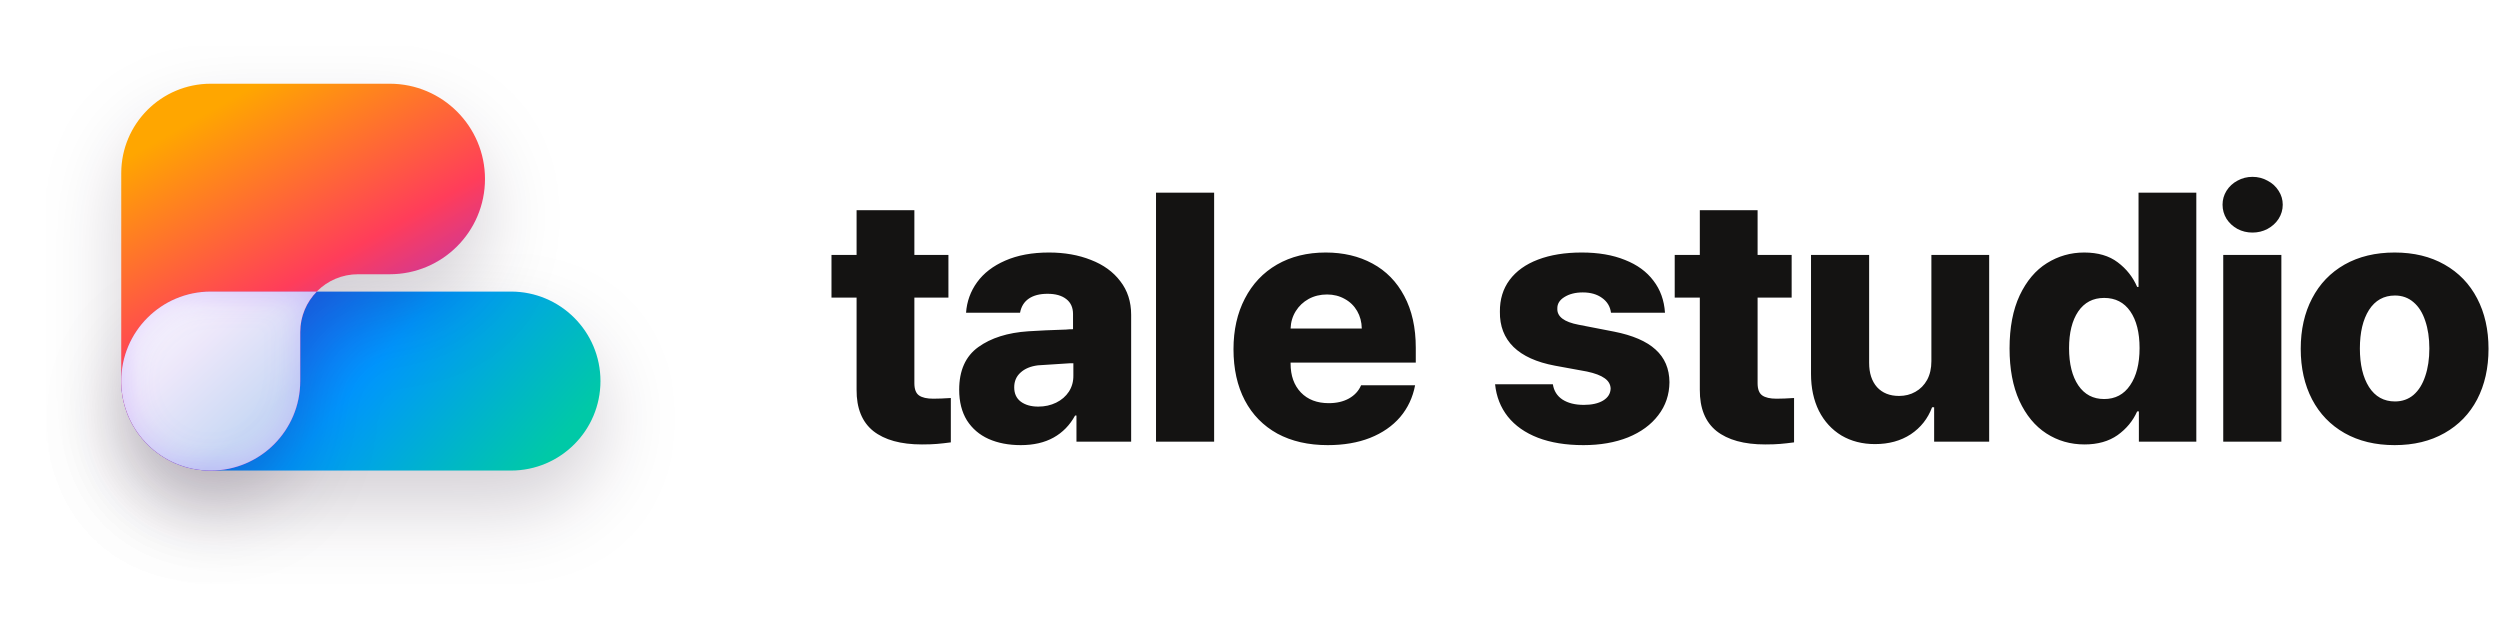
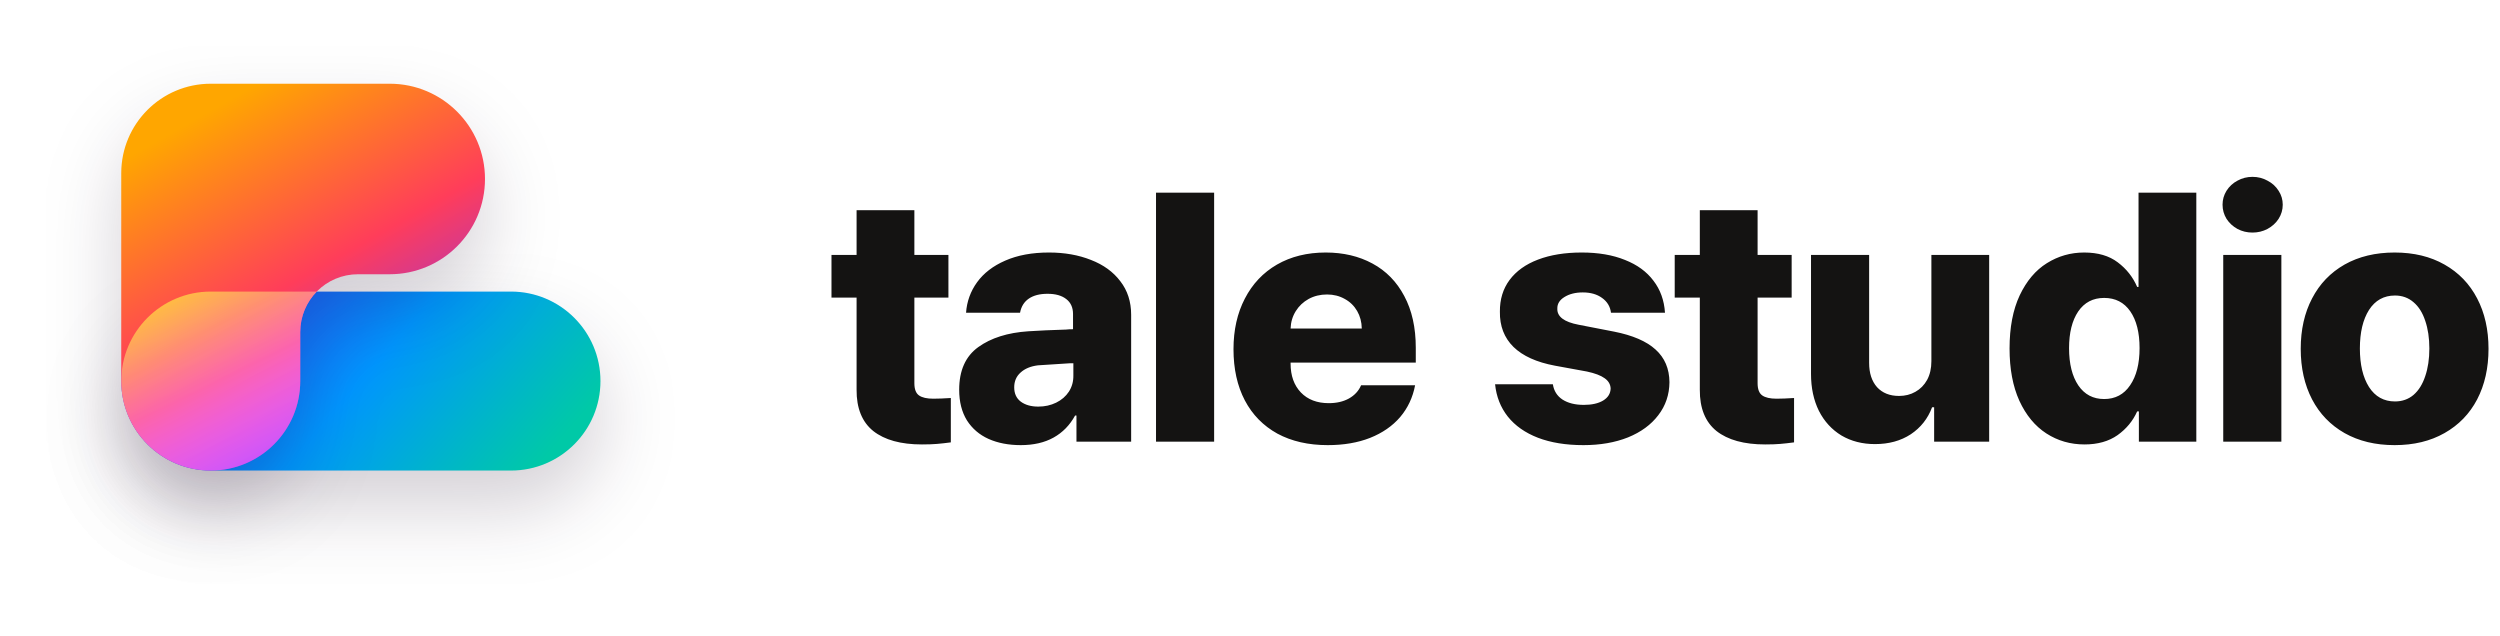
<svg xmlns="http://www.w3.org/2000/svg" width="433" height="110" viewBox="0 0 433 110" fill="none">
-   <g filter="url(#filter0_d_197_212)">
-     <path d="M21 66C21 57.44 27.94 50.5 36.5 50.5H88.5C97.061 50.5 104 57.44 104 66C104 74.56 97.061 81.5 88.5 81.5H36.5C27.94 81.5 21 74.56 21 66Z" fill="url(#paint0_linear_197_212)" />
+   <g filter="url(#f0_197_212)">
+     <path d="M21 66C21 57.44 27.94 50.5 36.5 50.5H88.5C97.06 50.5 104 57.44 104 66C104 74.56 97.06 81.5 88.5 81.5H36.5C27.94 81.5 21 74.56 21 66Z" fill="url(#p0_197_212)" />
  </g>
-   <g filter="url(#filter1_d_197_212)">
-     <path d="M67.5 14.5C76.613 14.5 84 21.887 84 31C84 40.113 76.613 47.5 67.5 47.5H62C56.478 47.5 52 51.977 52 57.5V66C52 74.56 45.061 81.5 36.5 81.5C27.94 81.5 21 74.56 21 66V30C21 21.44 27.94 14.5 36.5 14.5C36.667 14.5 36.832 14.503 36.998 14.508C37.164 14.503 37.332 14.5 37.5 14.5H67.5Z" fill="url(#paint1_linear_197_212)" />
+   <g filter="url(#f1_197_212)">
+     <path d="M67.5 14.5C76.613 14.5 84 21.887 84 31C84 40.113 76.613 47.5 67.5 47.5H62C56.477 47.5 52 51.977 52 57.5V66C52 74.56 45.06 81.5 36.5 81.5C27.94 81.5 21 74.56 21 66V30C21 21.44 27.94 14.5 36.5 14.5C36.666 14.5 36.832 14.503 36.997 14.508C37.164 14.503 37.332 14.5 37.5 14.5H67.5Z" fill="url(#p1_197_212)" />
  </g>
-   <g filter="url(#filter2_i_197_212)">
-     <path d="M54.86 50.5C53.091 52.304 51.998 54.774 51.998 57.5V66C51.998 74.56 45.059 81.5 36.498 81.5C28.072 81.5 21.217 74.776 21.004 66.4L20.998 66C20.998 57.44 27.938 50.5 36.498 50.5H54.86Z" fill="url(#paint2_linear_197_212)" />
+   <g opacity="0.9" style="mix-blend-mode:screen">
+     <path d="M54.86 50.5C53.092 52.304 52 54.774 52 57.5V66C52 74.56 45.06 81.5 36.5 81.5C27.94 81.5 21 74.56 21 66C21 57.44 27.94 50.5 36.5 50.5H54.86Z" fill="url(#p2_197_212)" />
  </g>
  <path d="M164.267 51.54H158.369V66.373C158.369 67.406 158.637 68.111 159.173 68.488C159.709 68.865 160.534 69.054 161.646 69.054C162.479 69.054 163.492 69.014 164.684 68.935V76.619C163.79 76.738 162.986 76.828 162.271 76.887C161.576 76.947 160.712 76.977 159.68 76.977C156.026 76.977 153.216 76.202 151.25 74.653C149.305 73.085 148.341 70.702 148.361 67.505V51.54H144.013V44.153H148.361V36.409H158.369V44.153H164.267V51.54ZM166.13 67.505C166.13 64.169 167.232 61.707 169.436 60.118C171.64 58.53 174.529 57.616 178.104 57.378C179.891 57.259 182.075 57.16 184.656 57.08C184.974 57.04 185.371 57.02 185.848 57.02V54.399C185.848 53.268 185.461 52.404 184.686 51.808C183.912 51.193 182.83 50.885 181.44 50.885C180.089 50.885 179.007 51.163 178.193 51.719C177.379 52.275 176.872 53.089 176.674 54.161H167.321C167.46 52.215 168.096 50.458 169.228 48.889C170.379 47.301 172.008 46.05 174.112 45.136C176.237 44.203 178.759 43.736 181.678 43.736C184.378 43.736 186.801 44.163 188.945 45.017C191.11 45.851 192.808 47.082 194.039 48.71C195.29 50.319 195.915 52.255 195.915 54.519V76.5H186.443V71.973H186.205C185.292 73.641 184.051 74.912 182.482 75.785C180.913 76.659 179.017 77.096 176.793 77.096C174.688 77.096 172.832 76.738 171.223 76.023C169.635 75.309 168.384 74.236 167.47 72.807C166.577 71.357 166.13 69.59 166.13 67.505ZM175.661 67.088C175.661 68.16 176.038 68.984 176.793 69.56C177.567 70.136 178.58 70.424 179.831 70.424C180.963 70.424 181.996 70.195 182.929 69.739C183.862 69.282 184.597 68.647 185.133 67.832C185.669 66.999 185.927 66.055 185.907 65.003V62.918H185.312L179.772 63.275C178.501 63.434 177.498 63.851 176.763 64.526C176.029 65.182 175.661 66.035 175.661 67.088ZM210.288 76.5H200.221V33.371H210.288V76.5ZM229.963 77.096C226.607 77.096 223.698 76.43 221.236 75.1C218.794 73.75 216.917 71.834 215.607 69.352C214.296 66.85 213.641 63.891 213.641 60.476C213.641 57.16 214.296 54.241 215.607 51.719C216.917 49.177 218.774 47.211 221.177 45.821C223.599 44.431 226.409 43.736 229.606 43.736C232.664 43.736 235.364 44.372 237.707 45.643C240.07 46.913 241.907 48.79 243.218 51.272C244.548 53.754 245.213 56.742 245.213 60.237V62.799H223.53V62.977C223.53 65.062 224.125 66.731 225.317 67.981C226.508 69.213 228.116 69.828 230.142 69.828C231.492 69.828 232.654 69.56 233.627 69.024C234.62 68.468 235.324 67.704 235.741 66.731H245.094C244.697 68.835 243.833 70.672 242.503 72.241C241.172 73.79 239.435 74.991 237.29 75.845C235.166 76.679 232.723 77.096 229.963 77.096ZM235.861 56.901C235.841 55.77 235.573 54.757 235.056 53.863C234.54 52.97 233.825 52.275 232.912 51.778C231.998 51.262 230.976 51.004 229.844 51.004C228.672 51.004 227.61 51.262 226.657 51.778C225.724 52.295 224.979 52.999 224.423 53.893C223.867 54.787 223.569 55.789 223.53 56.901H235.861ZM279.023 54.161C278.884 53.089 278.368 52.235 277.474 51.6C276.6 50.964 275.488 50.647 274.138 50.647C272.867 50.647 271.805 50.915 270.951 51.451C270.117 51.967 269.71 52.632 269.73 53.446C269.67 54.836 270.901 55.77 273.423 56.246L279.559 57.438C282.776 58.073 285.169 59.105 286.737 60.535C288.326 61.965 289.13 63.851 289.15 66.194C289.13 68.359 288.485 70.265 287.214 71.913C285.963 73.561 284.215 74.842 281.972 75.755C279.728 76.649 277.156 77.096 274.257 77.096C271.219 77.096 268.588 76.669 266.364 75.815C264.16 74.961 262.423 73.74 261.152 72.151C259.901 70.563 259.166 68.696 258.948 66.552H268.955C269.134 67.704 269.69 68.587 270.623 69.203C271.577 69.818 272.808 70.126 274.317 70.126C275.707 70.126 276.819 69.878 277.653 69.381C278.507 68.865 278.943 68.16 278.963 67.267C278.924 66.552 278.576 65.966 277.921 65.509C277.266 65.033 276.243 64.645 274.853 64.348L269.313 63.335C266.136 62.739 263.743 61.657 262.135 60.088C260.526 58.5 259.742 56.465 259.782 53.982C259.762 51.858 260.318 50.031 261.45 48.502C262.601 46.953 264.249 45.772 266.394 44.958C268.538 44.143 271.06 43.736 273.959 43.736C276.839 43.736 279.331 44.163 281.435 45.017C283.56 45.851 285.208 47.052 286.38 48.621C287.571 50.17 288.236 52.017 288.375 54.161H279.023ZM310.314 51.54H304.416V66.373C304.416 67.406 304.685 68.111 305.221 68.488C305.757 68.865 306.581 69.054 307.693 69.054C308.527 69.054 309.54 69.014 310.731 68.935V76.619C309.837 76.738 309.033 76.828 308.318 76.887C307.623 76.947 306.76 76.977 305.727 76.977C302.073 76.977 299.264 76.202 297.298 74.653C295.352 73.085 294.389 70.702 294.409 67.505V51.54H290.06V44.153H294.409V36.409H304.416V44.153H310.314V51.54ZM334.516 44.153H344.524V76.5H334.993V70.543H334.635C333.901 72.509 332.669 74.067 330.942 75.219C329.214 76.351 327.149 76.917 324.747 76.917C322.562 76.917 320.626 76.421 318.939 75.428C317.271 74.415 315.97 72.995 315.037 71.168C314.123 69.322 313.667 67.187 313.667 64.765V44.153H323.734V62.858C323.734 64.626 324.191 66.026 325.104 67.058C326.037 68.071 327.308 68.577 328.917 68.577C329.969 68.577 330.912 68.339 331.746 67.862C332.6 67.386 333.275 66.701 333.772 65.807C334.268 64.894 334.516 63.812 334.516 62.56V44.153ZM361.042 76.977C358.599 76.977 356.395 76.341 354.429 75.07C352.464 73.799 350.905 71.913 349.753 69.411C348.621 66.909 348.055 63.891 348.055 60.356C348.055 56.723 348.641 53.655 349.813 51.153C351.004 48.651 352.573 46.794 354.519 45.583C356.485 44.352 358.639 43.736 360.982 43.736C363.365 43.736 365.301 44.302 366.79 45.434C368.299 46.566 369.421 47.986 370.156 49.693H370.394V33.371H380.402V76.5H370.454V71.258H370.156C369.421 72.906 368.289 74.276 366.76 75.368C365.231 76.44 363.325 76.977 361.042 76.977ZM364.437 69.113C366.363 69.113 367.862 68.319 368.935 66.731C370.027 65.142 370.573 62.997 370.573 60.297C370.573 57.596 370.037 55.472 368.964 53.923C367.892 52.374 366.383 51.6 364.437 51.6C362.511 51.6 361.012 52.384 359.94 53.953C358.887 55.521 358.361 57.636 358.361 60.297C358.361 63.017 358.897 65.172 359.969 66.76C361.042 68.329 362.531 69.113 364.437 69.113ZM385.065 44.153H395.133V76.5H385.065V44.153ZM390.129 40.281C389.195 40.281 388.332 40.073 387.537 39.656C386.743 39.219 386.108 38.633 385.631 37.898C385.174 37.144 384.946 36.33 384.946 35.456C384.946 34.582 385.174 33.778 385.631 33.044C386.108 32.289 386.743 31.703 387.537 31.286C388.332 30.849 389.195 30.631 390.129 30.631C391.062 30.631 391.926 30.849 392.72 31.286C393.534 31.703 394.179 32.289 394.656 33.044C395.133 33.778 395.371 34.582 395.371 35.456C395.371 36.33 395.133 37.144 394.656 37.898C394.179 38.633 393.534 39.219 392.72 39.656C391.926 40.073 391.062 40.281 390.129 40.281ZM414.748 77.096C411.432 77.096 408.543 76.401 406.08 75.011C403.638 73.621 401.762 71.675 400.451 69.173C399.14 66.651 398.485 63.732 398.485 60.416C398.485 57.1 399.14 54.191 400.451 51.689C401.762 49.167 403.638 47.211 406.08 45.821C408.543 44.431 411.432 43.736 414.748 43.736C418.064 43.736 420.943 44.431 423.386 45.821C425.848 47.211 427.734 49.167 429.045 51.689C430.355 54.191 431.011 57.1 431.011 60.416C431.011 63.732 430.355 66.651 429.045 69.173C427.734 71.675 425.848 73.621 423.386 75.011C420.943 76.401 418.064 77.096 414.748 77.096ZM414.807 69.53C416.058 69.53 417.131 69.153 418.024 68.398C418.918 67.624 419.593 66.542 420.05 65.152C420.526 63.762 420.764 62.163 420.764 60.356C420.764 58.55 420.526 56.951 420.05 55.561C419.593 54.171 418.918 53.099 418.024 52.344C417.131 51.57 416.058 51.183 414.807 51.183C412.881 51.183 411.382 52.017 410.31 53.685C409.257 55.352 408.731 57.577 408.731 60.356C408.731 63.136 409.257 65.36 410.31 67.028C411.382 68.696 412.881 69.53 414.807 69.53Z" fill="#141312" />
  <defs>
-     <filter id="filter0_d_197_212" x="8" y="44" width="109" height="57" filterUnits="userSpaceOnUse" color-interpolation-filters="sRGB">
+     <filter id="f0_197_212" x="8" y="44" width="109" height="57" filterUnits="userSpaceOnUse" color-interpolation-filters="sRGB">
      <feFlood flood-opacity="0" result="BackgroundImageFix" />
      <feColorMatrix in="SourceAlpha" type="matrix" values="0 0 0 0 0 0 0 0 0 0 0 0 0 0 0 0 0 0 127 0" result="hardAlpha" />
      <feOffset dy="6.5" />
      <feGaussianBlur stdDeviation="6.5" />
      <feColorMatrix type="matrix" values="0 0 0 0 0.08 0 0 0 0 0 0 0 0 0 0.12 0 0 0 0.18 0" />
-       <feBlend mode="normal" in2="BackgroundImageFix" result="effect1_dropShadow_197_212" />
-       <feBlend mode="normal" in="SourceGraphic" in2="effect1_dropShadow_197_212" result="shape" />
+       <feBlend mode="normal" in2="BackgroundImageFix" result="e1" />
+       <feBlend mode="normal" in="SourceGraphic" in2="e1" result="shape" />
    </filter>
-     <filter id="filter1_d_197_212" x="8" y="8" width="89" height="93" filterUnits="userSpaceOnUse" color-interpolation-filters="sRGB">
+     <filter id="f1_197_212" x="8" y="8" width="89" height="93" filterUnits="userSpaceOnUse" color-interpolation-filters="sRGB">
      <feFlood flood-opacity="0" result="BackgroundImageFix" />
      <feColorMatrix in="SourceAlpha" type="matrix" values="0 0 0 0 0 0 0 0 0 0 0 0 0 0 0 0 0 0 127 0" result="hardAlpha" />
      <feOffset dy="6.5" />
      <feGaussianBlur stdDeviation="6.5" />
      <feColorMatrix type="matrix" values="0 0 0 0 0.08 0 0 0 0 0 0 0 0 0 0.12 0 0 0 0.18 0" />
-       <feBlend mode="normal" in2="BackgroundImageFix" result="effect1_dropShadow_197_212" />
-       <feBlend mode="normal" in="SourceGraphic" in2="effect1_dropShadow_197_212" result="shape" />
+       <feBlend mode="normal" in2="BackgroundImageFix" result="e1" />
+       <feBlend mode="normal" in="SourceGraphic" in2="e1" result="shape" />
    </filter>
-     <filter id="filter2_i_197_212" x="20.998" y="50.5" width="33.861" height="31" filterUnits="userSpaceOnUse" color-interpolation-filters="sRGB">
-       <feFlood flood-opacity="0" result="BackgroundImageFix" />
-       <feBlend mode="normal" in="SourceGraphic" in2="BackgroundImageFix" result="shape" />
-       <feColorMatrix in="SourceAlpha" type="matrix" values="0 0 0 0 0 0 0 0 0 0 0 0 0 0 0 0 0 0 127 0" result="hardAlpha" />
-       <feOffset />
-       <feGaussianBlur stdDeviation="3" />
-       <feComposite in2="hardAlpha" operator="arithmetic" k2="-1" k3="1" />
-       <feColorMatrix type="matrix" values="0 0 0 0 0.482 0 0 0 0 0.184 0 0 0 0 1 0 0 0 0.18 0" />
-       <feBlend mode="normal" in2="shape" result="effect1_innerShadow_197_212" />
-     </filter>
-     <linearGradient id="paint0_linear_197_212" x1="23.032" y1="61.21" x2="72.708" y2="104.426" gradientUnits="userSpaceOnUse">
+     <linearGradient id="p0_197_212" x1="23.031" y1="61.21" x2="72.707" y2="104.426" gradientUnits="userSpaceOnUse">
      <stop stop-color="#2F45FF" />
      <stop offset="0.5" stop-color="#0096FF" />
      <stop offset="1" stop-color="#00C9A7" />
    </linearGradient>
-     <linearGradient id="paint1_linear_197_212" x1="37.712" y1="18.421" x2="70.225" y2="75.918" gradientUnits="userSpaceOnUse">
+     <linearGradient id="p1_197_212" x1="37.712" y1="18.421" x2="70.225" y2="75.918" gradientUnits="userSpaceOnUse">
      <stop stop-color="#FFA600" />
      <stop offset="0.5" stop-color="#FF3D5A" />
      <stop offset="1" stop-color="#7B2FFF" />
    </linearGradient>
-     <linearGradient id="paint2_linear_197_212" x1="20.998" y1="50.5" x2="43.055" y2="74.593" gradientUnits="userSpaceOnUse">
-       <stop stop-color="white" />
-       <stop offset="0.5" stop-color="#ECE7FA" />
-       <stop offset="1" stop-color="#C8D8F4" />
+     <linearGradient id="p2_197_212" x1="29.982" y1="52.314" x2="43.799" y2="80.698" gradientUnits="userSpaceOnUse">
+       <stop stop-color="#FFA600" />
+       <stop offset="0.5" stop-color="#FF3D5A" />
+       <stop offset="1" stop-color="#7B2FFF" />
    </linearGradient>
  </defs>
</svg>
